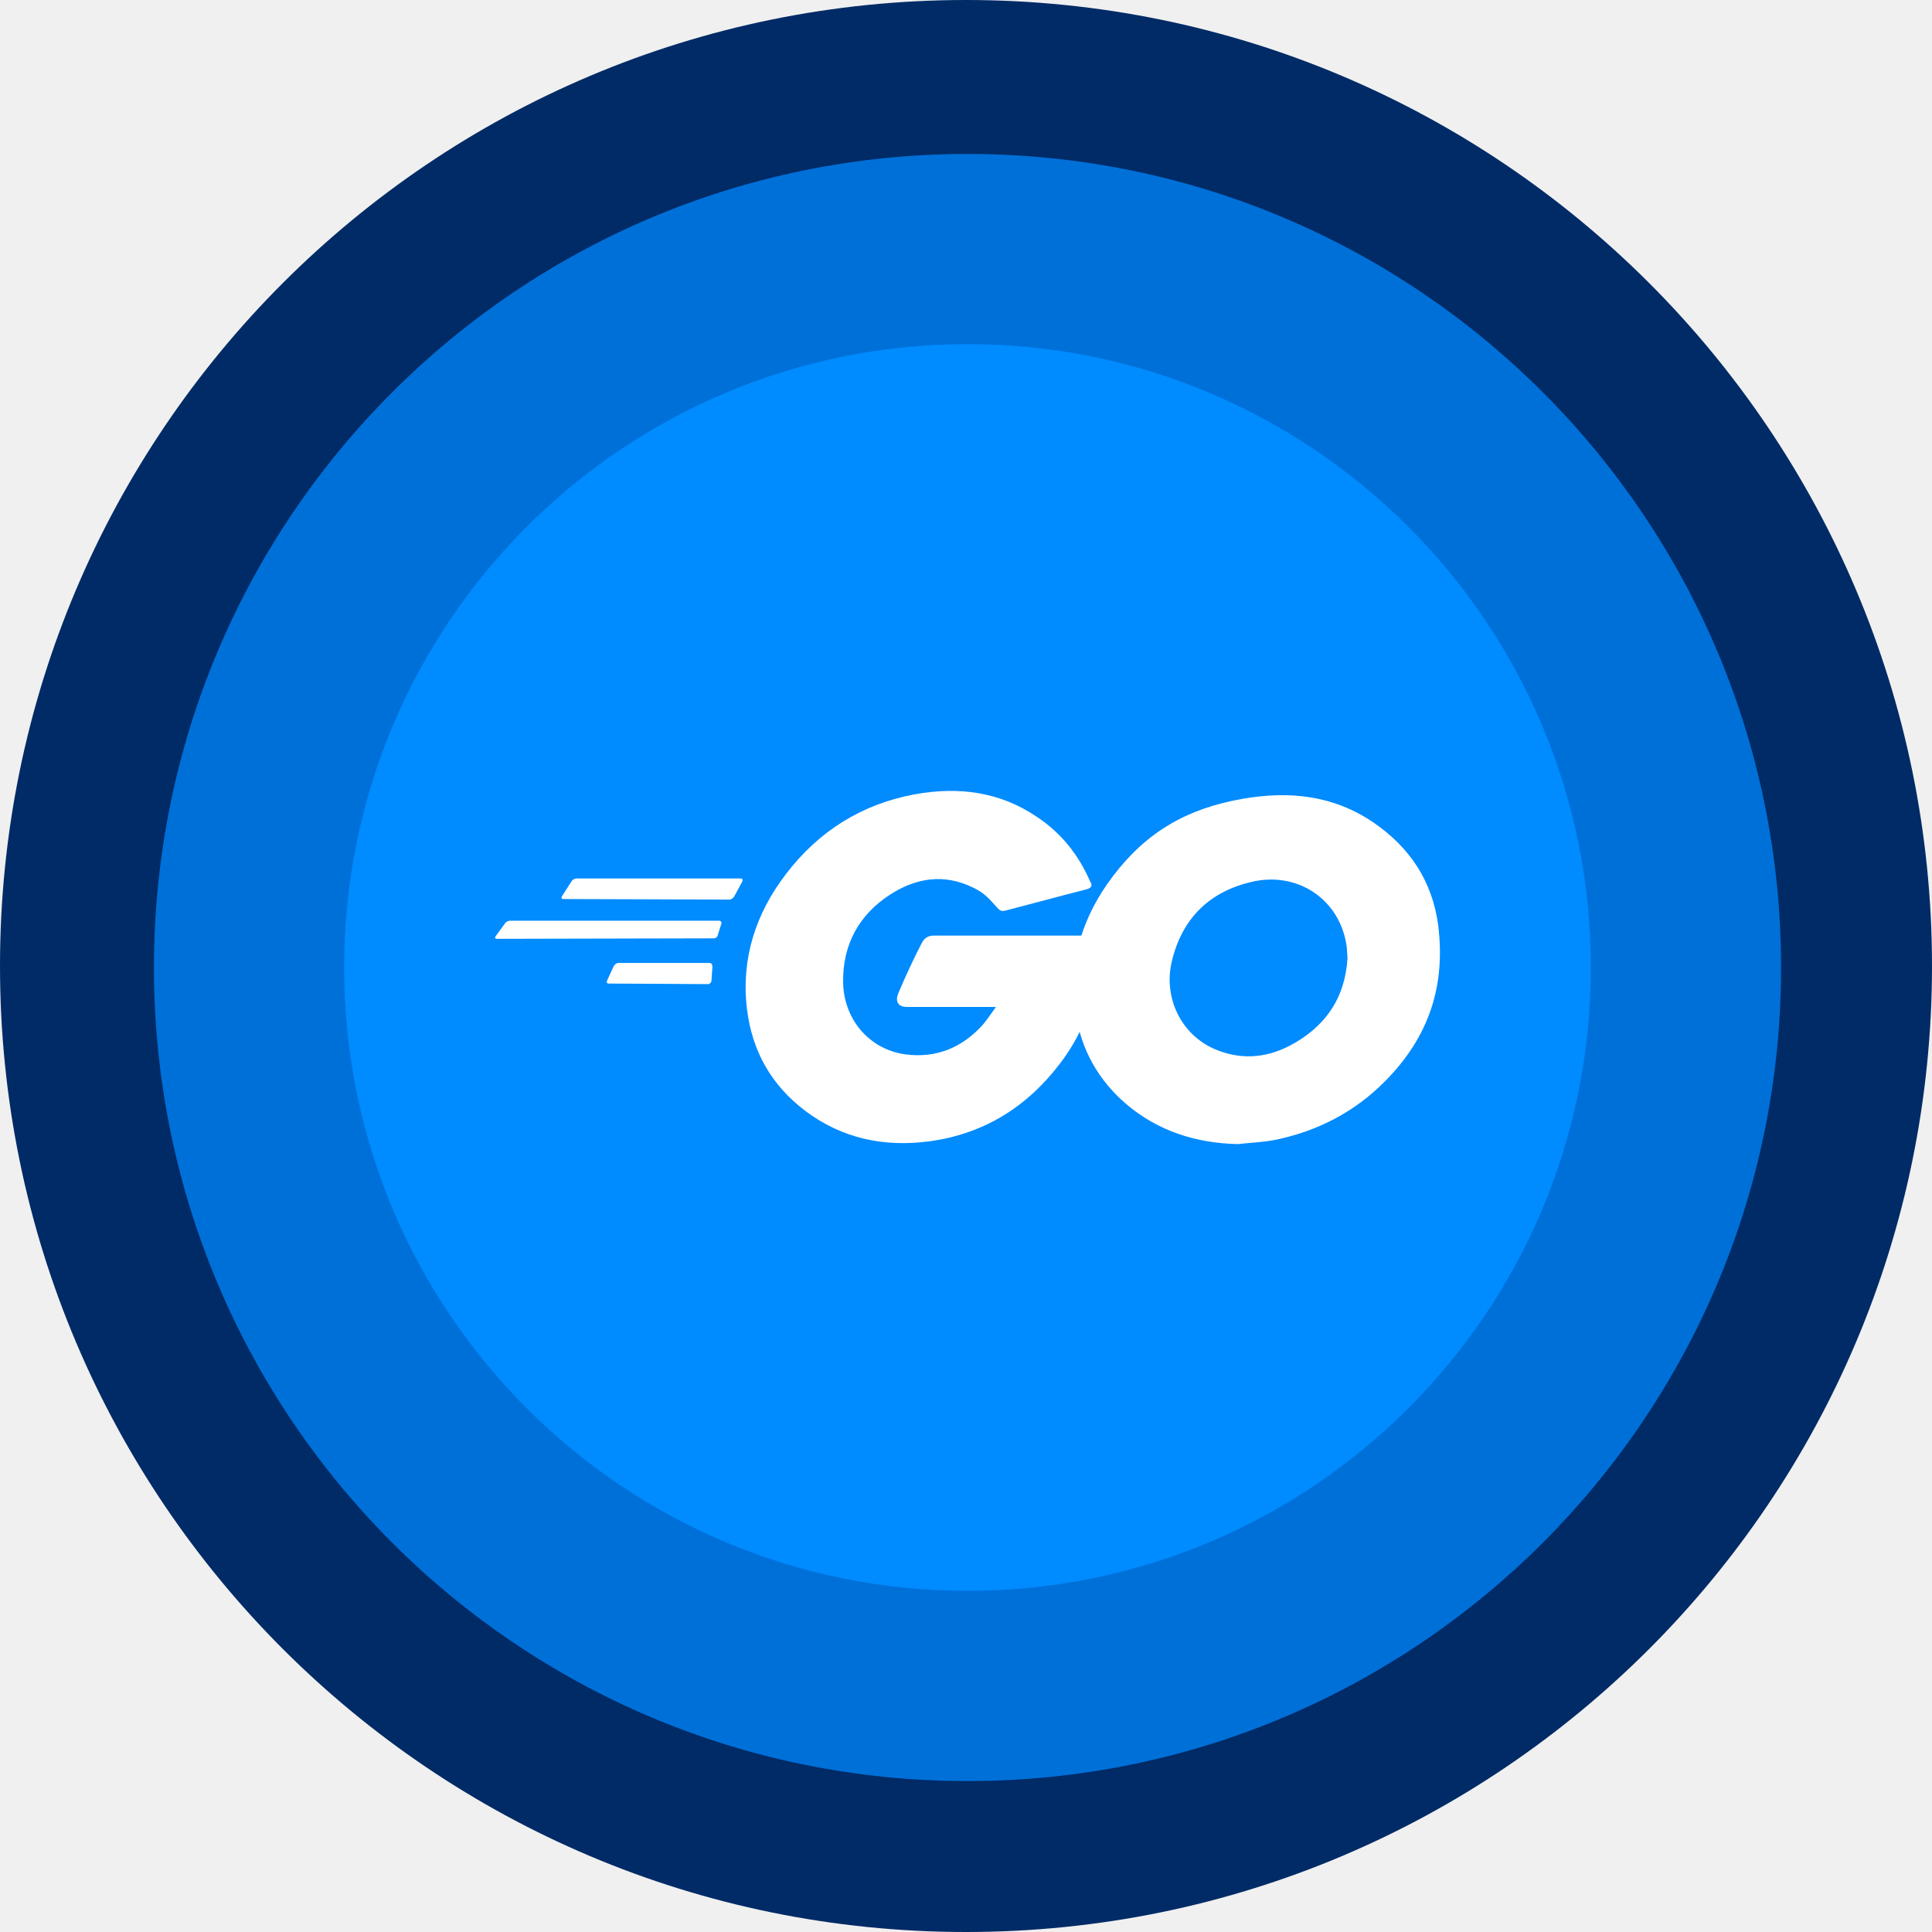
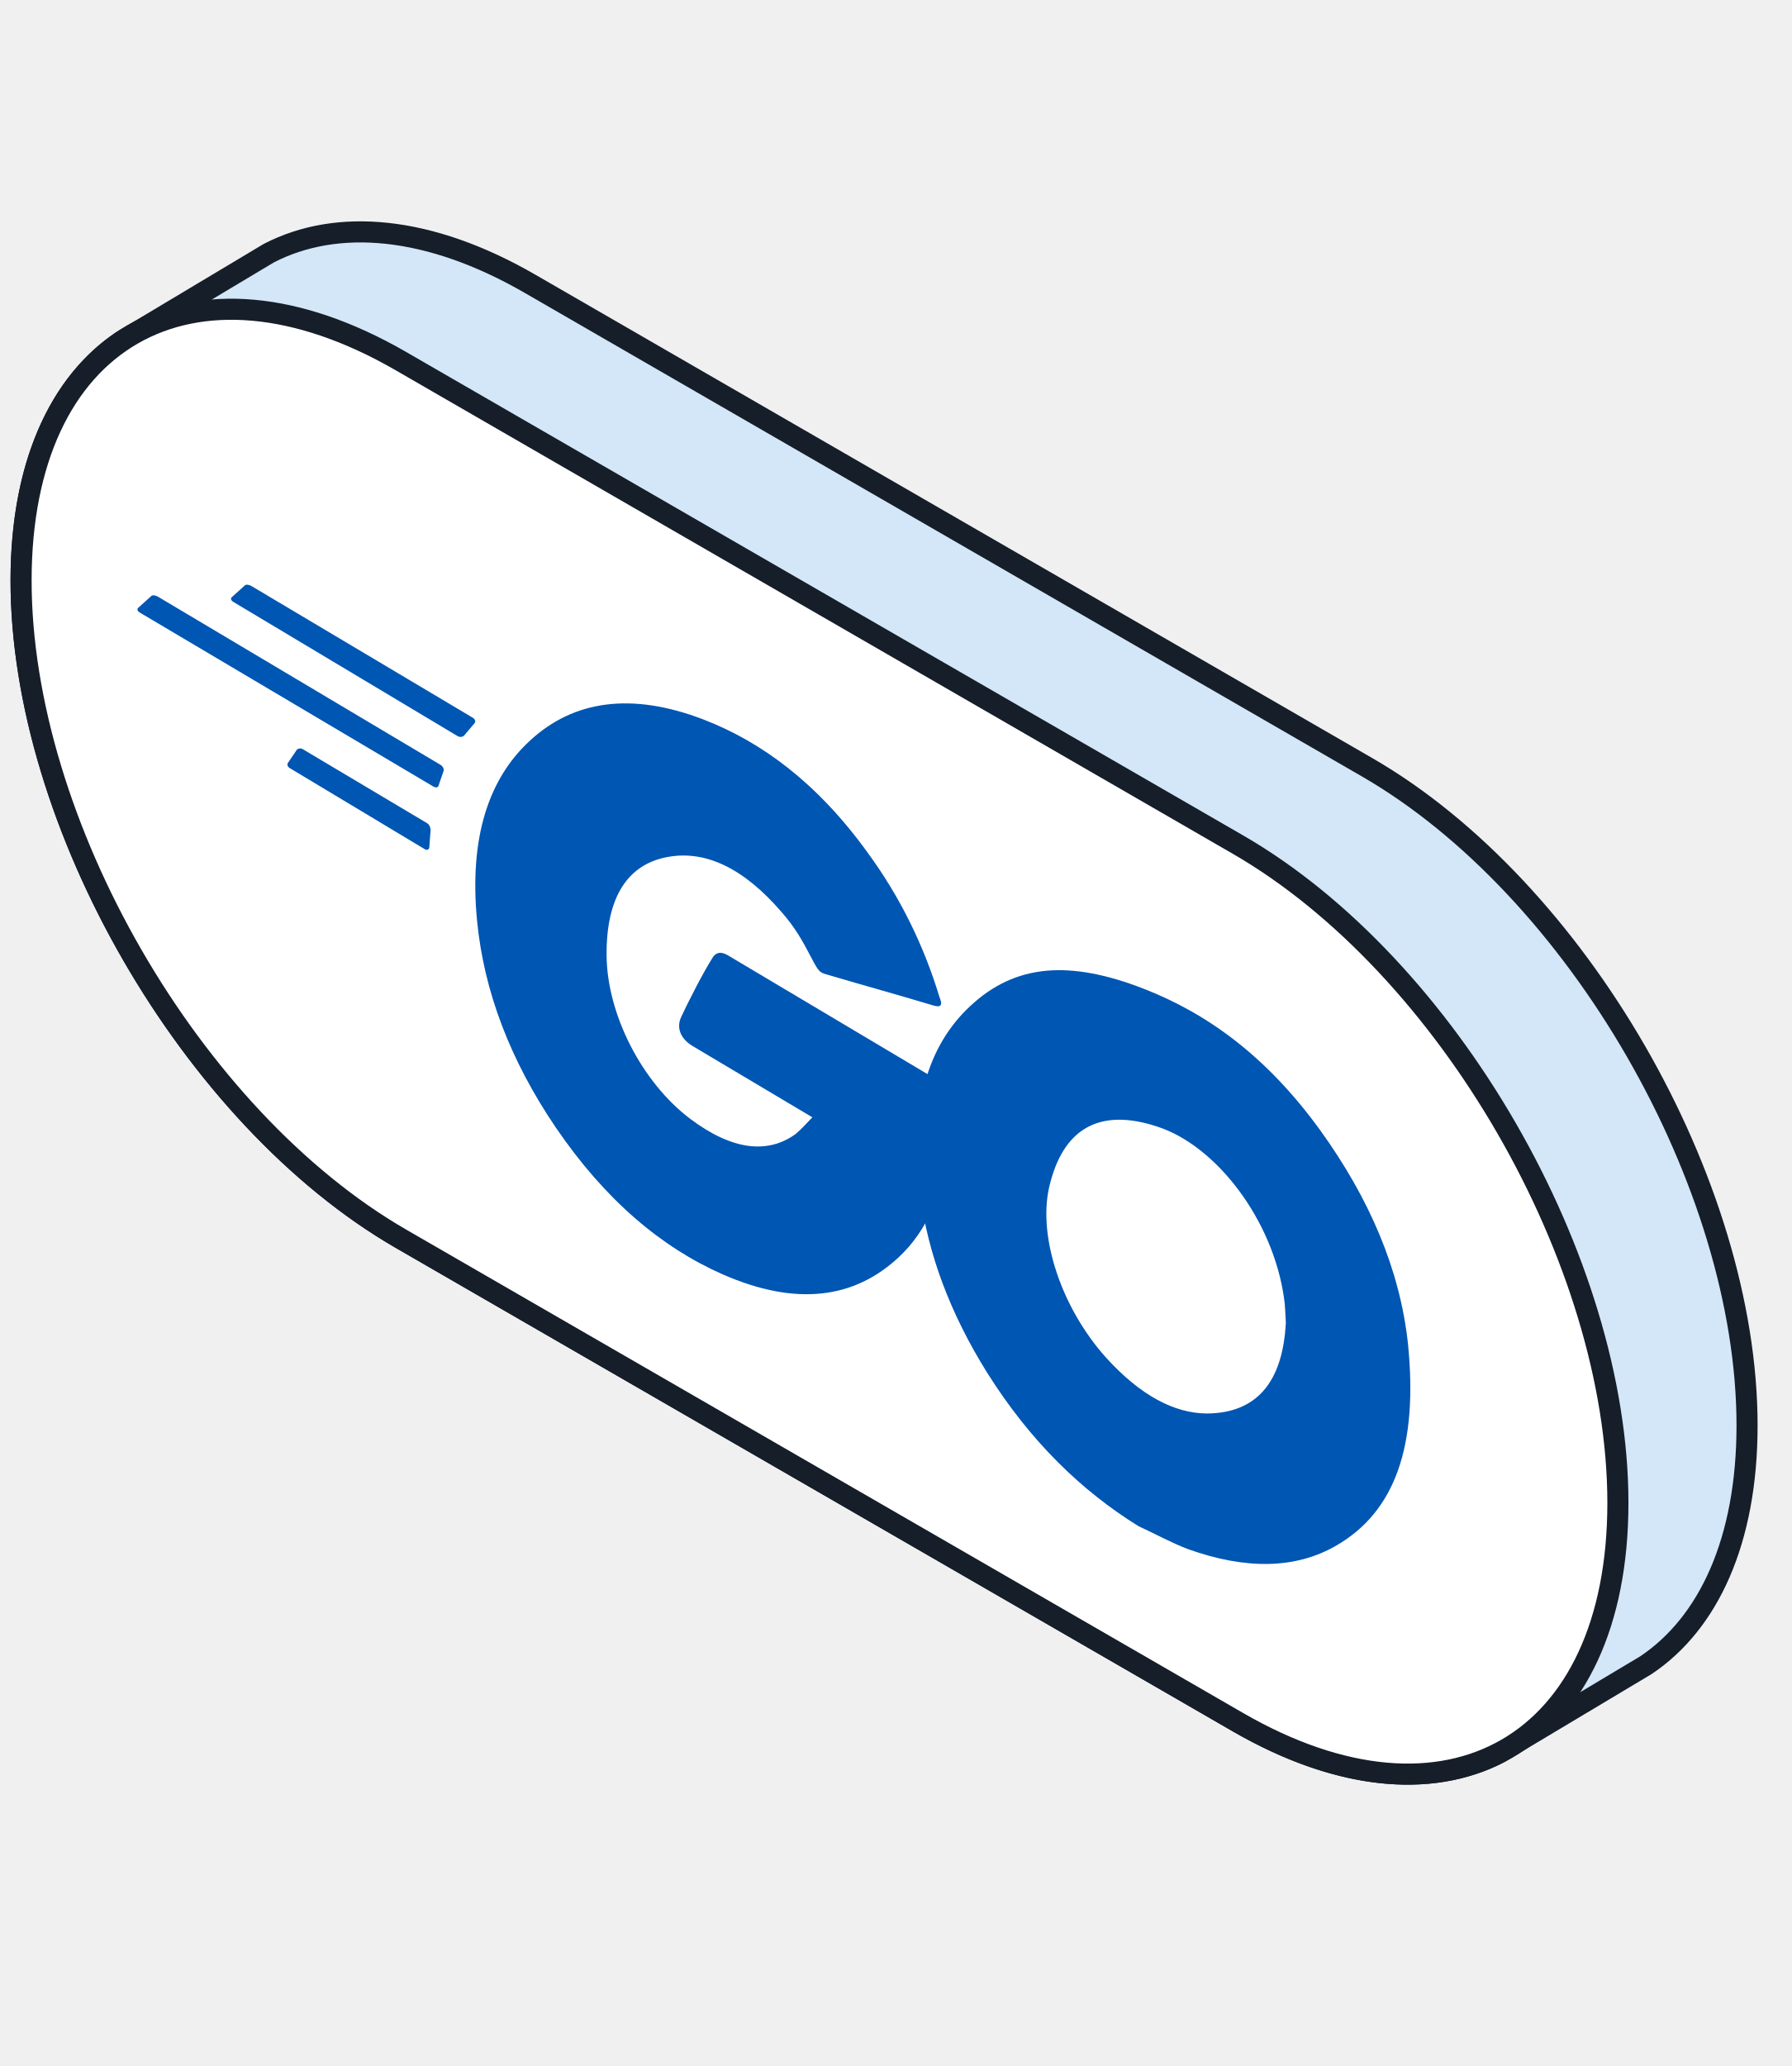
- <svg xmlns="http://www.w3.org/2000/svg" width="640px" height="640px" viewBox="0 0 640 640" version="1.1">
-   <g stroke="none" stroke-width="1" fill="none" fill-rule="evenodd">
-     <circle id="lg" fill="#002B66" cx="320" cy="320" r="320" />
-     <circle id="md" fill="#0070D9" cx="320.5" cy="320.5" r="269.5" />
-     <circle id="sm" fill="#008BFF" cx="320.5" cy="320.5" r="206.5" />
-     <g id="Go_Logo_Blue" transform="translate(164, 262)" fill="#FFFFFF" fill-rule="nonzero">
-       <path d="M22.609,35.816 C22,35.816 21.848,35.447 22.152,34.895 L25.35,29.921 C25.655,29.368 26.416,29 27.025,29 L81.391,29 C82,29 82.152,29.553 81.848,30.105 L79.259,34.895 C78.954,35.447 78.193,36 77.736,36 L22.609,35.816 Z" id="Path" />
-       <path d="M0.607,49 C0,49 -0.152,48.676 0.152,48.189 L3.338,43.811 C3.642,43.324 4.401,43 5.008,43 L74.203,43 C74.81,43 75.113,43.486 74.961,43.973 L73.747,47.865 C73.596,48.514 72.989,48.838 72.382,48.838 L0.607,49 Z" id="Path" />
-       <path d="M37.606,63.816 C37,63.816 36.848,63.263 37.152,62.711 L39.273,58.105 C39.576,57.553 40.182,57 40.788,57 L71.091,57 C71.697,57 72,57.553 72,58.289 L71.697,62.711 C71.697,63.447 71.091,64 70.636,64 L37.606,63.816 Z" id="Path" />
-       <g id="Group" transform="translate(83, 0)">
-         <path d="M112.635,32.682 C103.031,35.121 96.476,36.951 87.024,39.391 C84.737,40.001 84.585,40.153 82.603,37.866 C80.316,35.274 78.64,33.597 75.438,32.072 C65.834,27.345 56.535,28.717 47.845,34.359 C37.479,41.068 32.143,50.979 32.296,63.329 C32.448,75.527 40.833,85.59 52.876,87.268 C63.242,88.64 71.932,84.98 78.792,77.204 C80.164,75.527 81.384,73.697 82.908,71.563 C77.42,71.563 70.56,71.563 53.486,71.563 C50.285,71.563 49.522,69.581 50.589,66.988 C52.571,62.262 56.23,54.333 58.364,50.369 C58.822,49.454 59.889,47.929 62.175,47.929 C69.95,47.929 98.61,47.929 117.666,47.929 C117.361,52.046 117.361,56.163 116.751,60.28 C115.074,71.258 110.958,81.321 104.25,90.165 C93.274,104.65 78.944,113.646 60.803,116.085 C45.864,118.067 31.991,115.17 19.795,106.022 C8.514,97.483 2.111,86.2 0.435,72.173 C-1.547,55.553 3.331,40.61 13.393,27.498 C24.216,13.318 38.546,4.322 56.077,1.12 C70.407,-1.472 84.128,0.205 96.476,8.591 C104.555,13.927 110.348,21.246 114.159,30.09 C115.074,31.462 114.464,32.224 112.635,32.682 Z" id="Path" />
-         <path d="M163.095,117 C149.222,116.695 136.569,112.731 125.898,103.582 C116.904,95.806 111.263,85.895 109.434,74.155 C106.69,56.925 111.415,41.678 121.782,28.108 C132.91,13.47 146.326,5.846 164.467,2.644 C180.016,-0.1 194.651,1.425 207.914,10.421 C219.957,18.654 227.427,29.785 229.409,44.422 C232,65.006 226.055,81.778 211.878,96.111 C201.816,106.327 189.468,112.731 175.29,115.628 C171.174,116.39 167.058,116.543 163.095,117 Z M199.377,55.4 C199.225,53.418 199.225,51.894 198.92,50.369 C196.176,35.274 182.303,26.735 167.821,30.09 C153.643,33.292 144.496,42.288 141.142,56.62 C138.398,68.513 144.191,80.559 155.168,85.438 C163.552,89.097 171.937,88.64 180.016,84.523 C192.06,78.272 198.615,68.513 199.377,55.4 Z" id="Shape" />
-       </g>
-     </g>
-   </g>
+ <svg xmlns="http://www.w3.org/2000/svg" width="85" height="98" viewBox="0 0 85 98" fill="none">
+   <path d="M25.152 13.463L64.867 36.396C74.822 42.144 82.892 56.123 82.892 67.618C82.892 73.075 81.073 76.991 78.098 78.985L71.13 83.15C67.9 84.817 63.539 84.464 58.739 81.693L19.025 58.76C9.07 53.011 1 39.032 1 27.537C1 22.08 2.819 18.163 5.795 16.17L12.755 12.008C15.986 10.338 20.35 10.689 25.152 13.463Z" fill="#D4E7F8" stroke="#151E29" stroke-linejoin="round" />
+   <path d="M19.025 17.131C9.07 11.383 1 16.042 1 27.537C1 39.032 9.07 53.011 19.025 58.76L58.74 81.693C68.695 87.441 76.764 82.782 76.764 71.287C76.764 59.792 68.695 45.813 58.74 40.065L19.025 17.131Z" fill="white" stroke="#151E29" stroke-linejoin="round" />
+   <path d="M11.079 28.556C10.961 28.486 10.932 28.401 10.991 28.333L11.608 27.777C11.667 27.71 11.814 27.729 11.932 27.799L22.43 34.044C22.547 34.114 22.577 34.234 22.518 34.302L22.018 34.893C21.959 34.961 21.812 34.976 21.724 34.924L11.079 28.556ZM6.639 29.06C6.521 28.99 6.492 28.904 6.551 28.837L7.168 28.281C7.227 28.213 7.374 28.233 7.492 28.302L20.901 36.28C21.018 36.35 21.077 36.487 21.047 36.572L20.812 37.253C20.783 37.372 20.665 37.371 20.548 37.301L6.639 29.06ZM13.755 36.439C13.637 36.369 13.608 36.249 13.667 36.181L14.078 35.572C14.137 35.504 14.255 35.472 14.373 35.541L20.253 39.04C20.371 39.11 20.43 39.248 20.43 39.385L20.371 40.17C20.371 40.307 20.253 40.34 20.165 40.287L13.755 36.439ZM44.278 47.692C42.425 47.137 41.161 46.795 39.338 46.257C38.897 46.132 38.867 46.148 38.485 45.408C38.044 44.565 37.72 43.996 37.103 43.287C35.25 41.125 33.456 40.365 31.78 40.633C29.781 40.948 28.752 42.558 28.781 45.344C28.811 48.097 30.428 51.316 32.751 53.074C34.75 54.571 36.426 54.748 37.75 53.791C38.014 53.573 38.25 53.303 38.544 52.999L32.868 49.622C32.251 49.255 32.104 48.723 32.31 48.264C32.692 47.432 33.398 46.074 33.809 45.43C33.898 45.277 34.103 45.058 34.544 45.32L45.248 51.688C45.189 52.576 45.189 53.499 45.072 54.353C44.748 56.622 43.954 58.406 42.66 59.619C40.543 61.607 37.779 61.98 34.28 60.445C31.398 59.175 28.722 56.934 26.37 53.483C24.194 50.274 22.959 47.009 22.635 43.671C22.253 39.717 23.194 36.926 25.135 35.141C27.223 33.203 29.987 32.831 33.368 34.125C36.132 35.188 38.779 37.139 41.161 40.436C42.719 42.56 43.837 44.866 44.572 47.286C44.748 47.699 44.631 47.8 44.278 47.692Z" fill="#0056B3" />
+   <path d="M54.011 72.389C51.335 70.729 48.894 68.388 46.836 65.112C45.101 62.336 44.013 59.467 43.66 56.624C43.131 52.446 44.042 49.569 46.042 47.716C48.188 45.711 50.776 45.541 54.275 46.905C57.275 48.074 60.098 50.096 62.656 53.635C64.979 56.863 66.42 60.216 66.802 63.725C67.302 68.638 66.155 71.717 63.42 73.303C61.48 74.439 59.098 74.458 56.363 73.481C55.569 73.179 54.775 72.741 54.011 72.389ZM61.009 62.74C60.98 62.279 60.98 61.937 60.921 61.56C60.392 57.86 57.716 54.354 54.922 53.444C52.188 52.535 50.423 53.502 49.776 56.331C49.247 58.683 50.364 62.049 52.482 64.402C54.099 66.185 55.716 67.045 57.275 67.049C59.598 67.029 60.862 65.593 61.009 62.74Z" fill="#0056B3" />
</svg>
